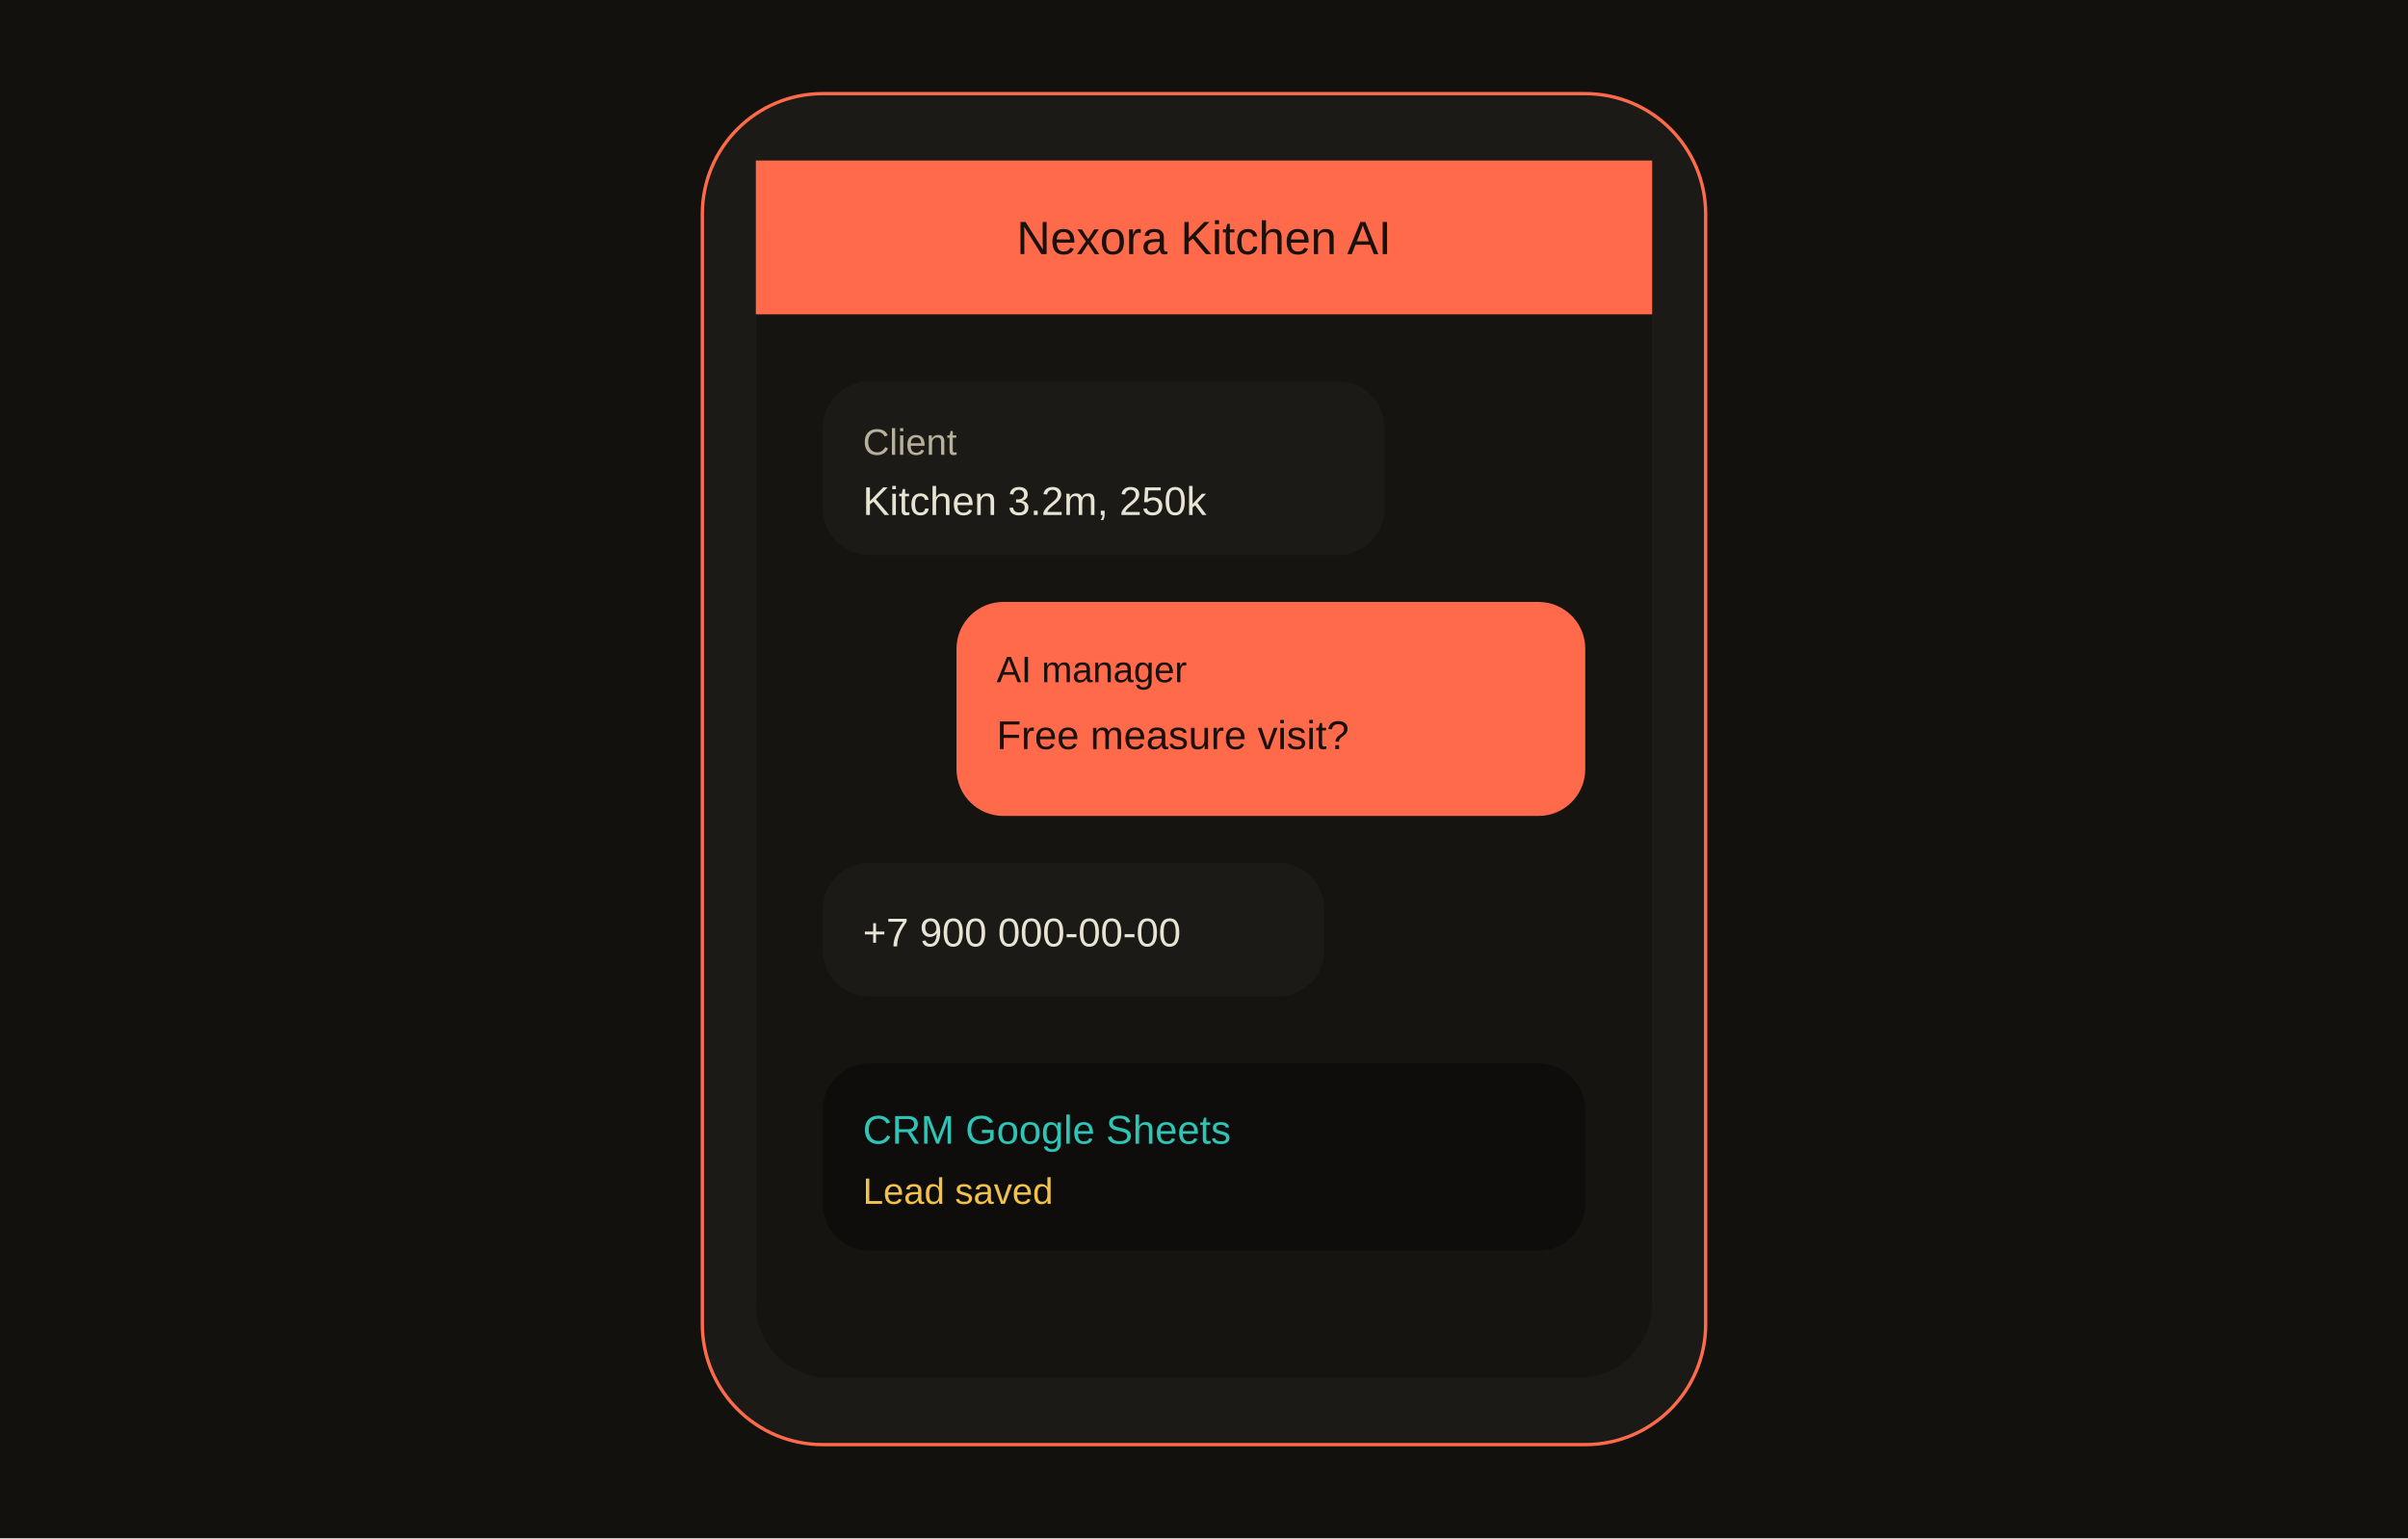
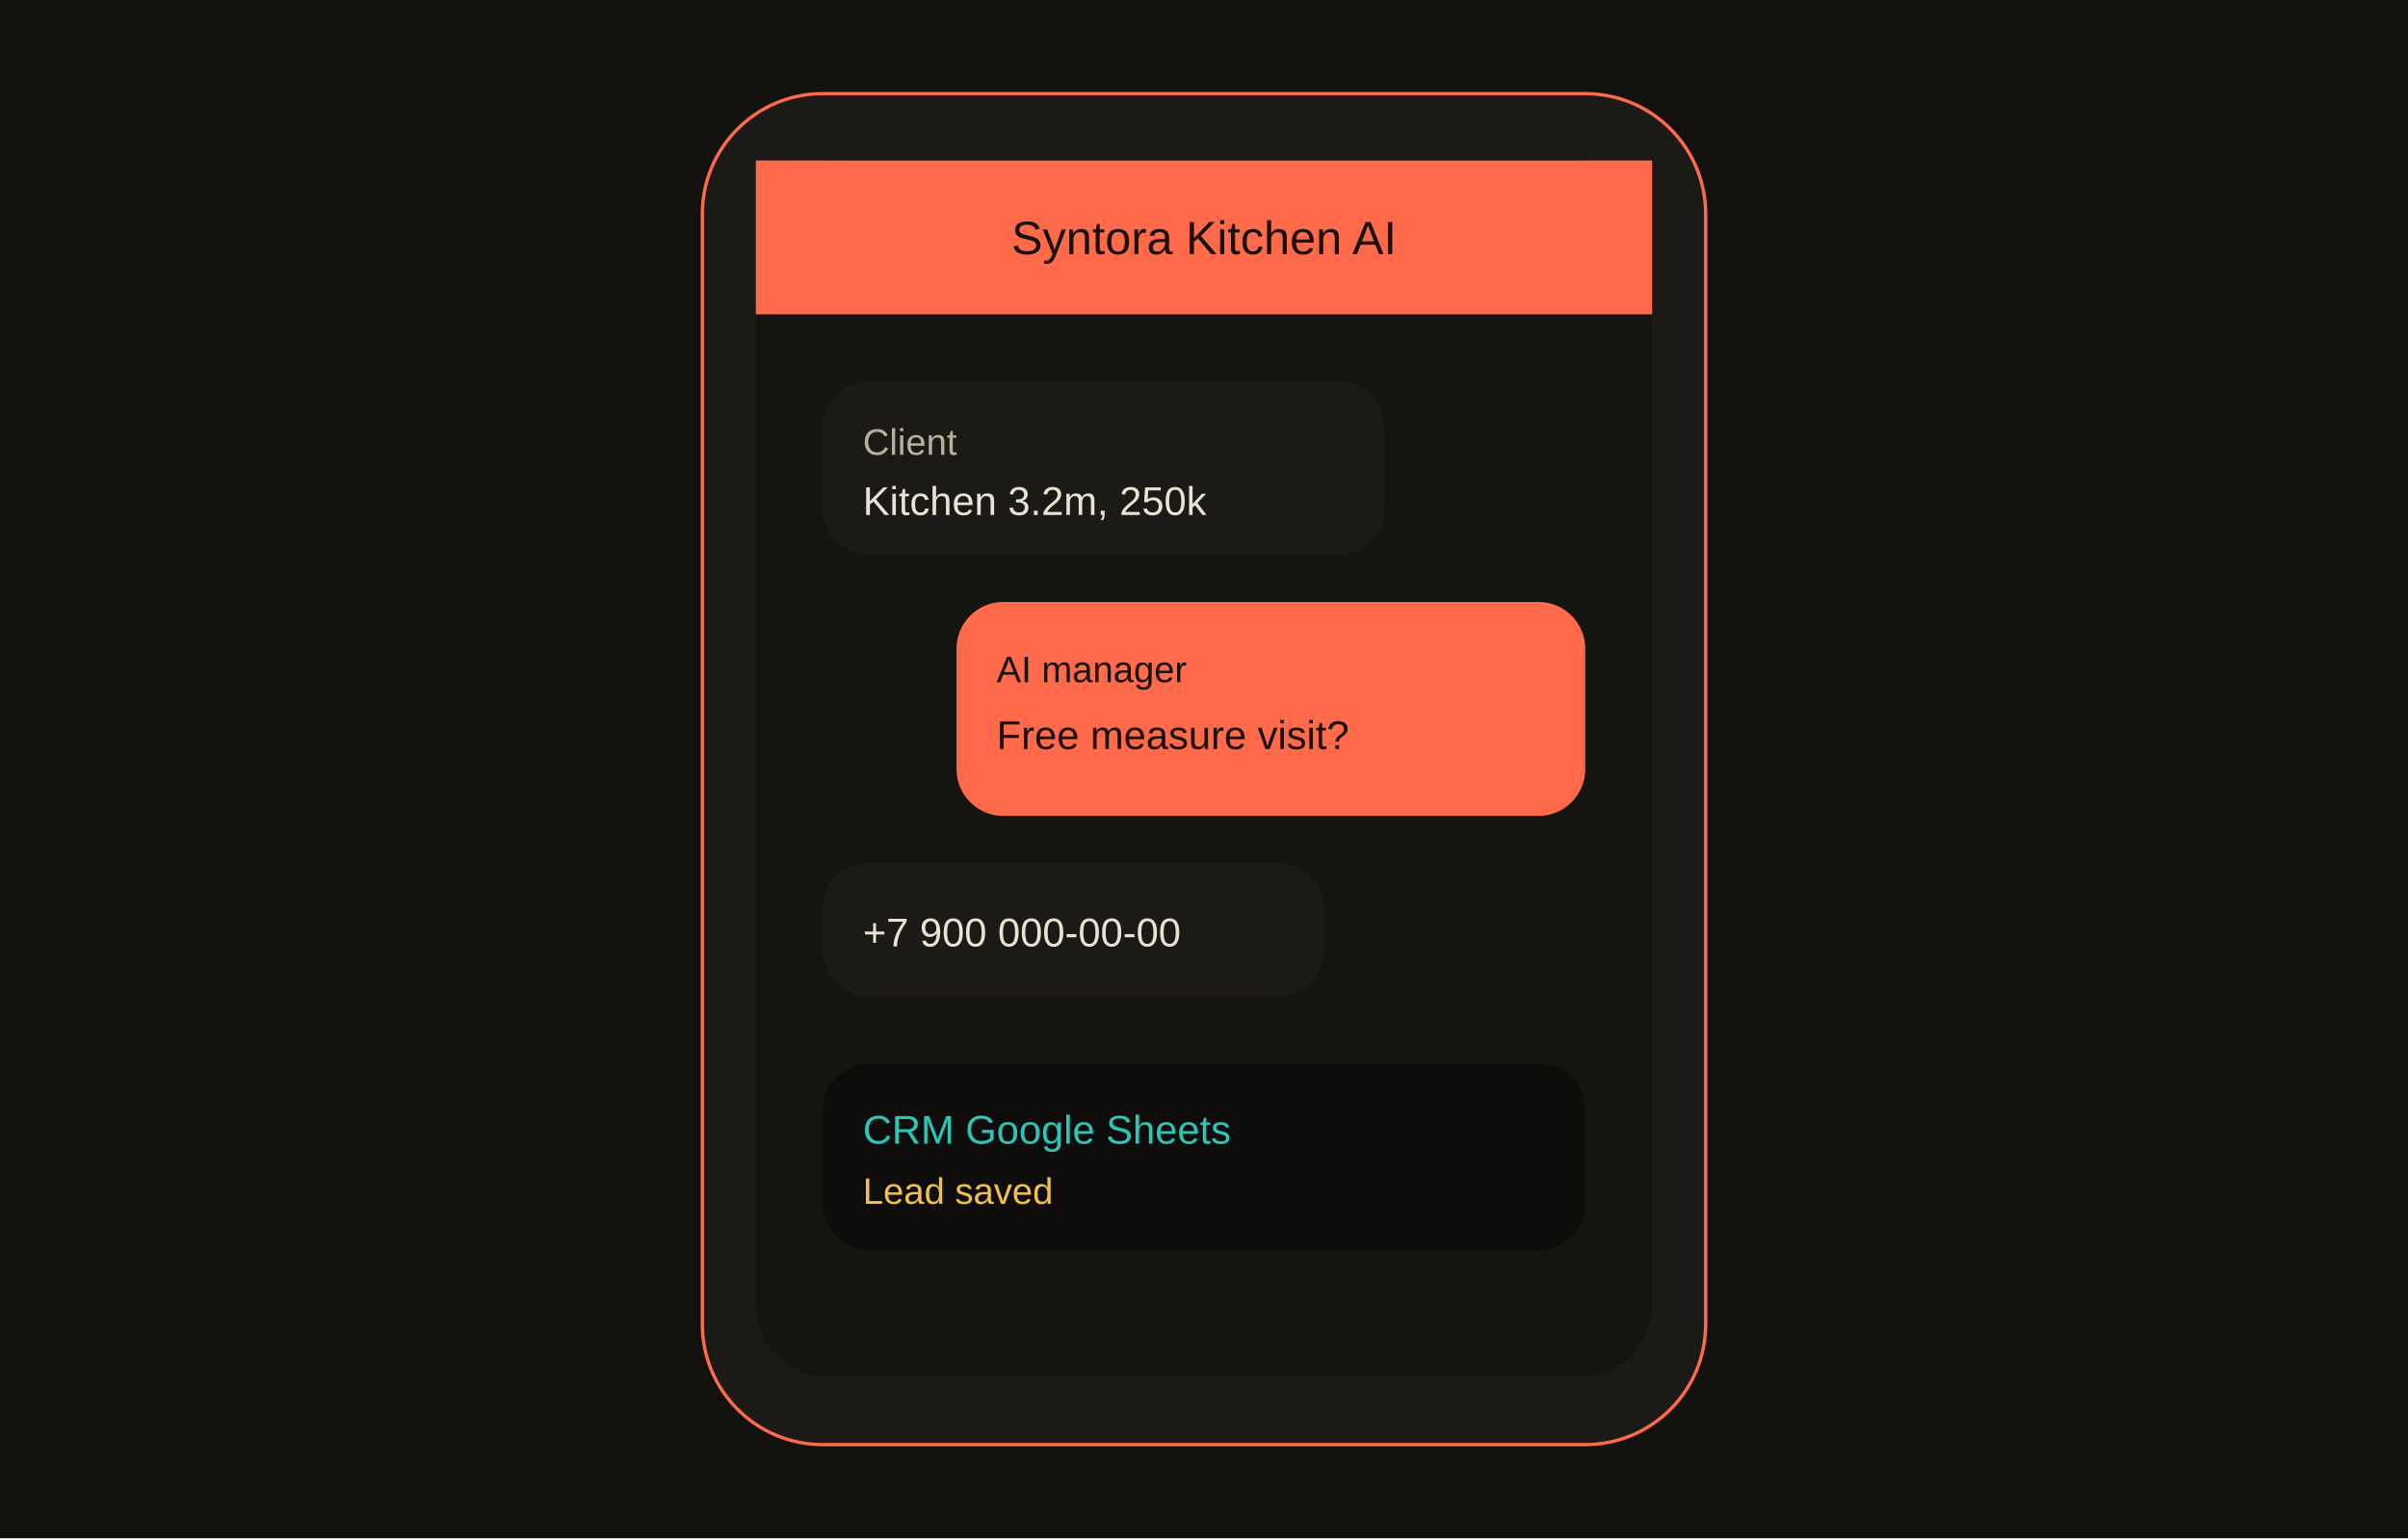
<svg xmlns="http://www.w3.org/2000/svg" viewBox="0 0 720 460">
  <rect width="720" height="460" fill="#12110e" />
  <rect x="210" y="28" width="300" height="404" rx="36" fill="#1c1a16" stroke="#ff6b4a" />
  <rect x="226" y="48" width="268" height="364" rx="22" fill="#161410" />
  <rect x="226" y="48" width="268" height="46" fill="#ff6b4a" />
-   <text x="360" y="76" text-anchor="middle" fill="#1a100c" font-family="Arial, sans-serif" font-size="14">Nexora Kitchen AI</text>
+   <text x="360" y="76" text-anchor="middle" fill="#1a100c" font-family="Arial, sans-serif" font-size="14">Syntora Kitchen AI</text>
  <rect x="246" y="114" width="168" height="52" rx="14" fill="#1c1a16" />
  <text x="258" y="136" fill="#b7b09c" font-family="Arial, sans-serif" font-size="11">Client</text>
  <text x="258" y="154" fill="#e8e4d4" font-family="Arial, sans-serif" font-size="12">Kitchen 3.2m, 250k</text>
  <rect x="286" y="180" width="188" height="64" rx="14" fill="#ff6b4a" />
  <text x="298" y="204" fill="#1a100c" font-family="Arial, sans-serif" font-size="11">AI manager</text>
  <text x="298" y="224" fill="#1a100c" font-family="Arial, sans-serif" font-size="12">Free measure visit?</text>
  <rect x="246" y="258" width="150" height="40" rx="14" fill="#1c1a16" />
  <text x="258" y="283" fill="#e8e4d4" font-family="Arial, sans-serif" font-size="12">+7 900 000-00-00</text>
  <rect x="246" y="318" width="228" height="56" rx="14" fill="#0e0d0b" />
  <text x="258" y="342" fill="#2ec4b6" font-family="Arial, sans-serif" font-size="12">CRM Google Sheets</text>
  <text x="258" y="360" fill="#f0c14b" font-family="Arial, sans-serif" font-size="11">Lead saved</text>
</svg>
